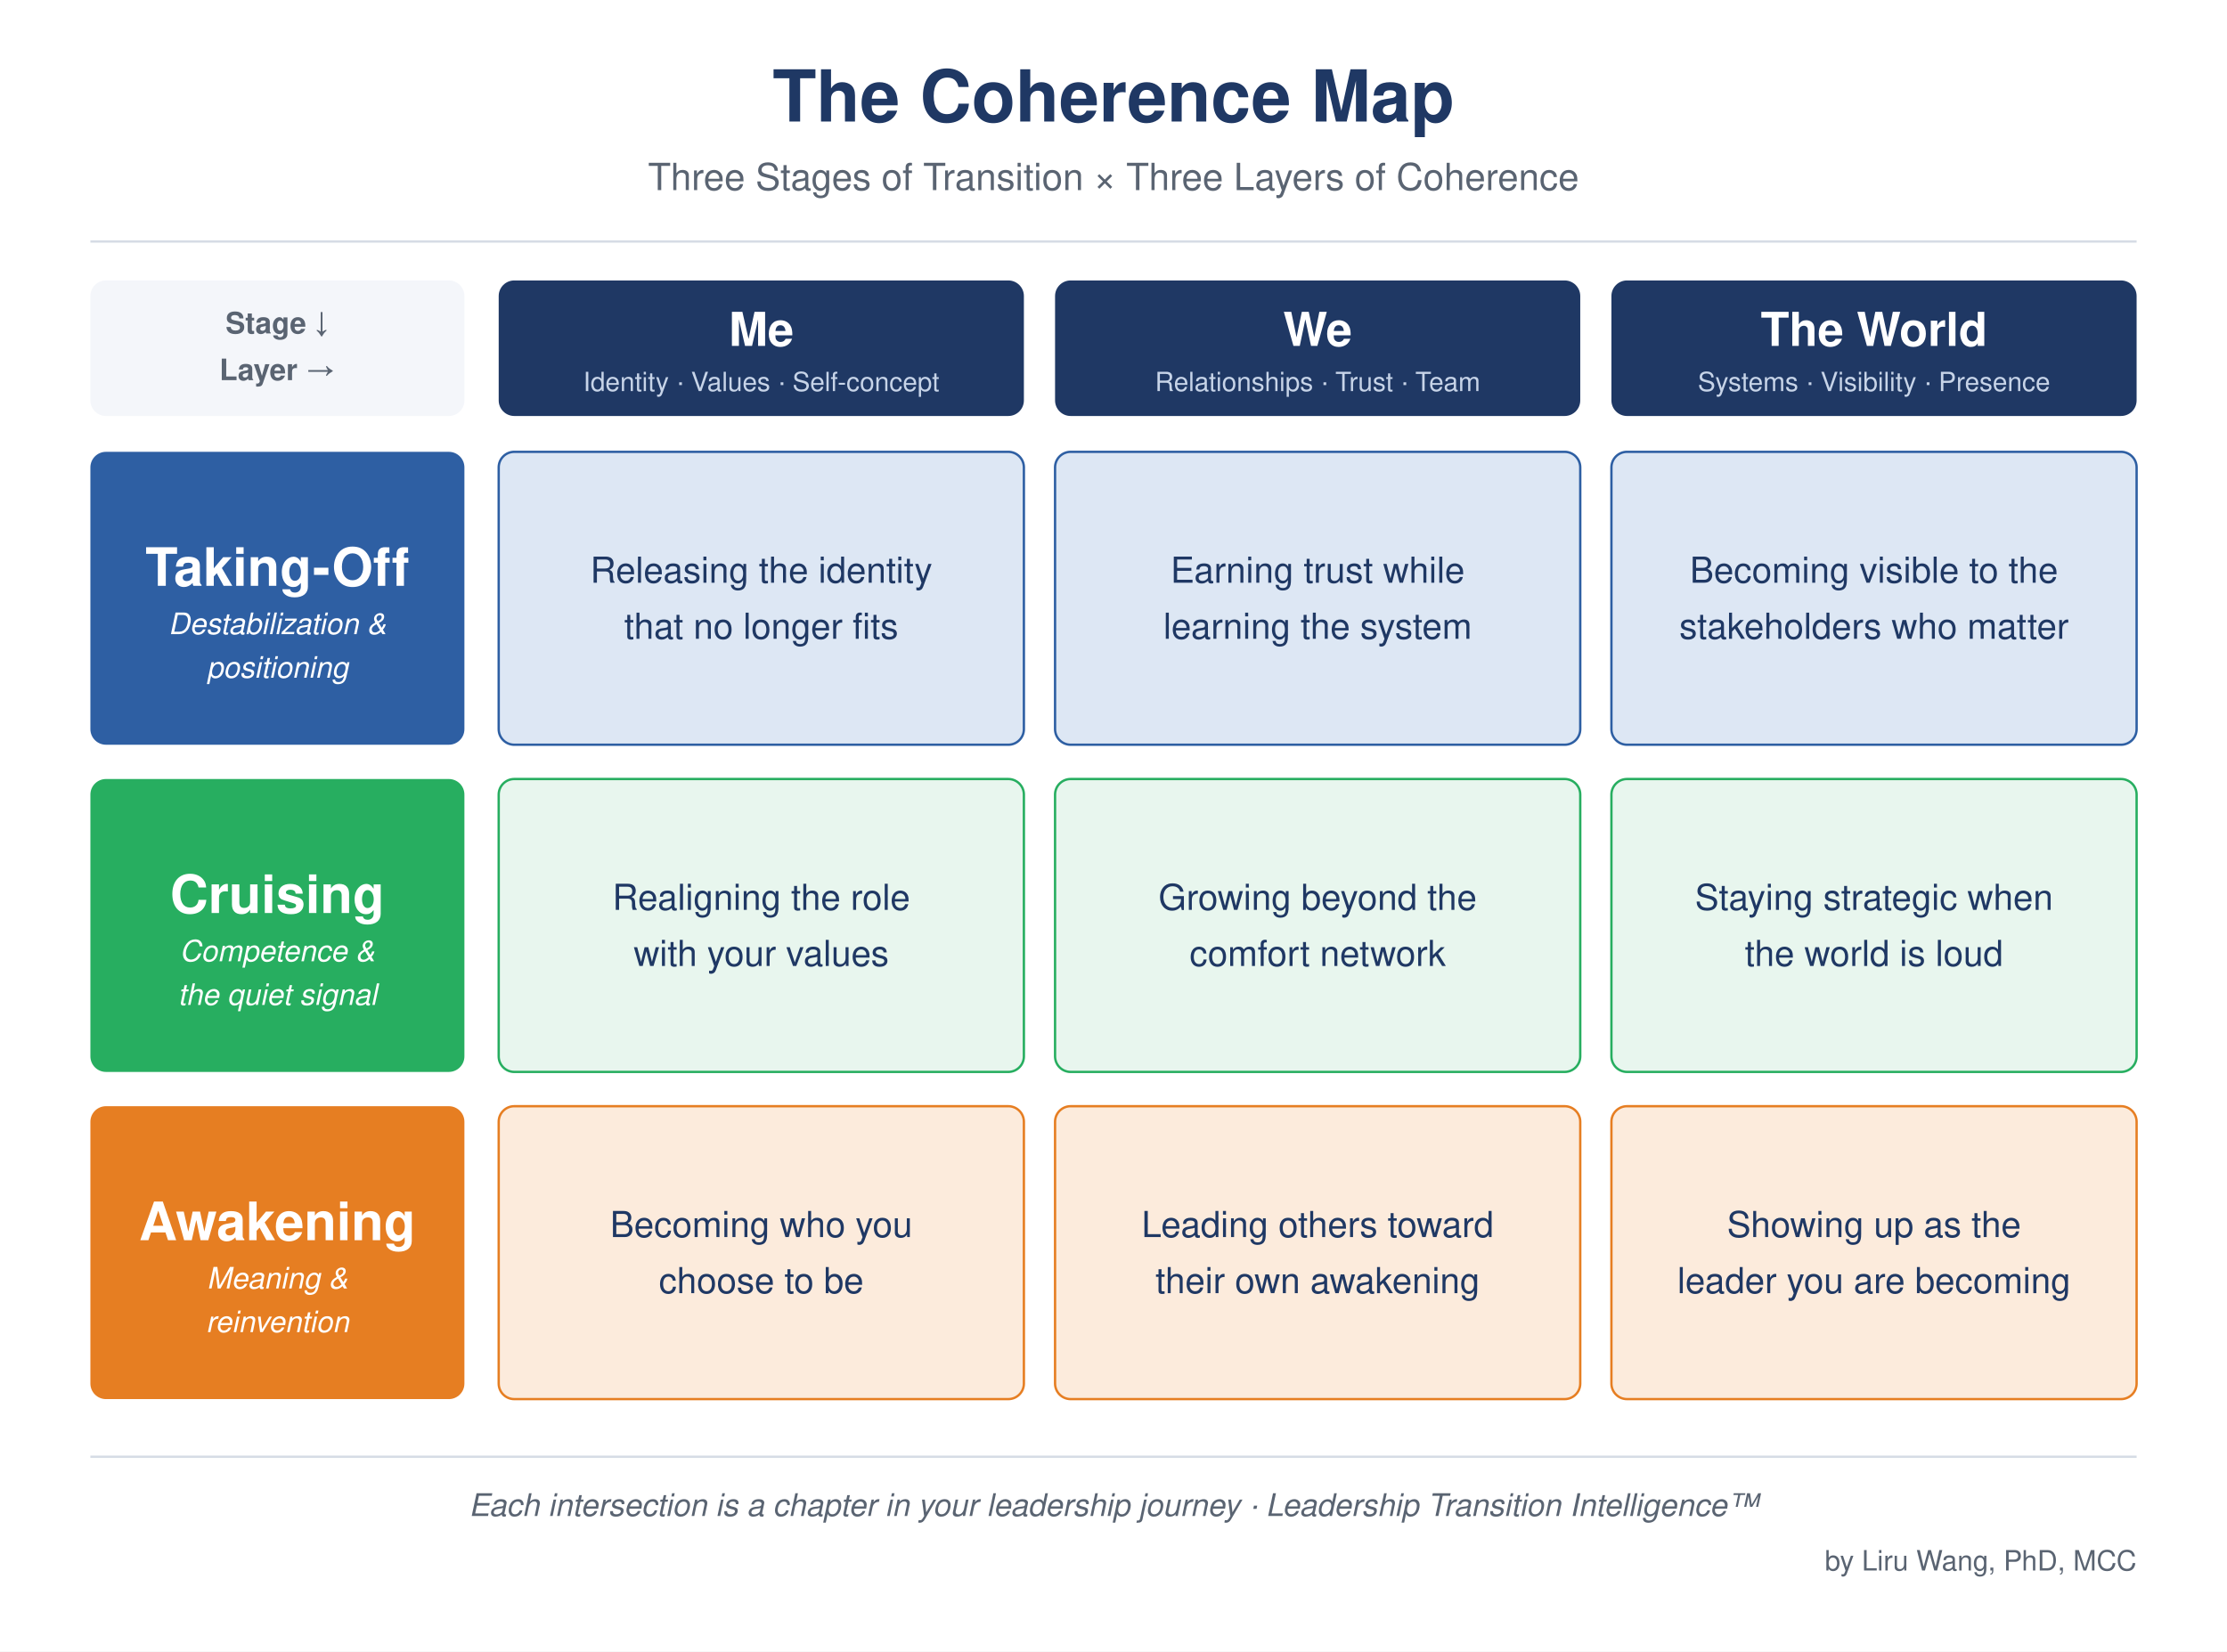
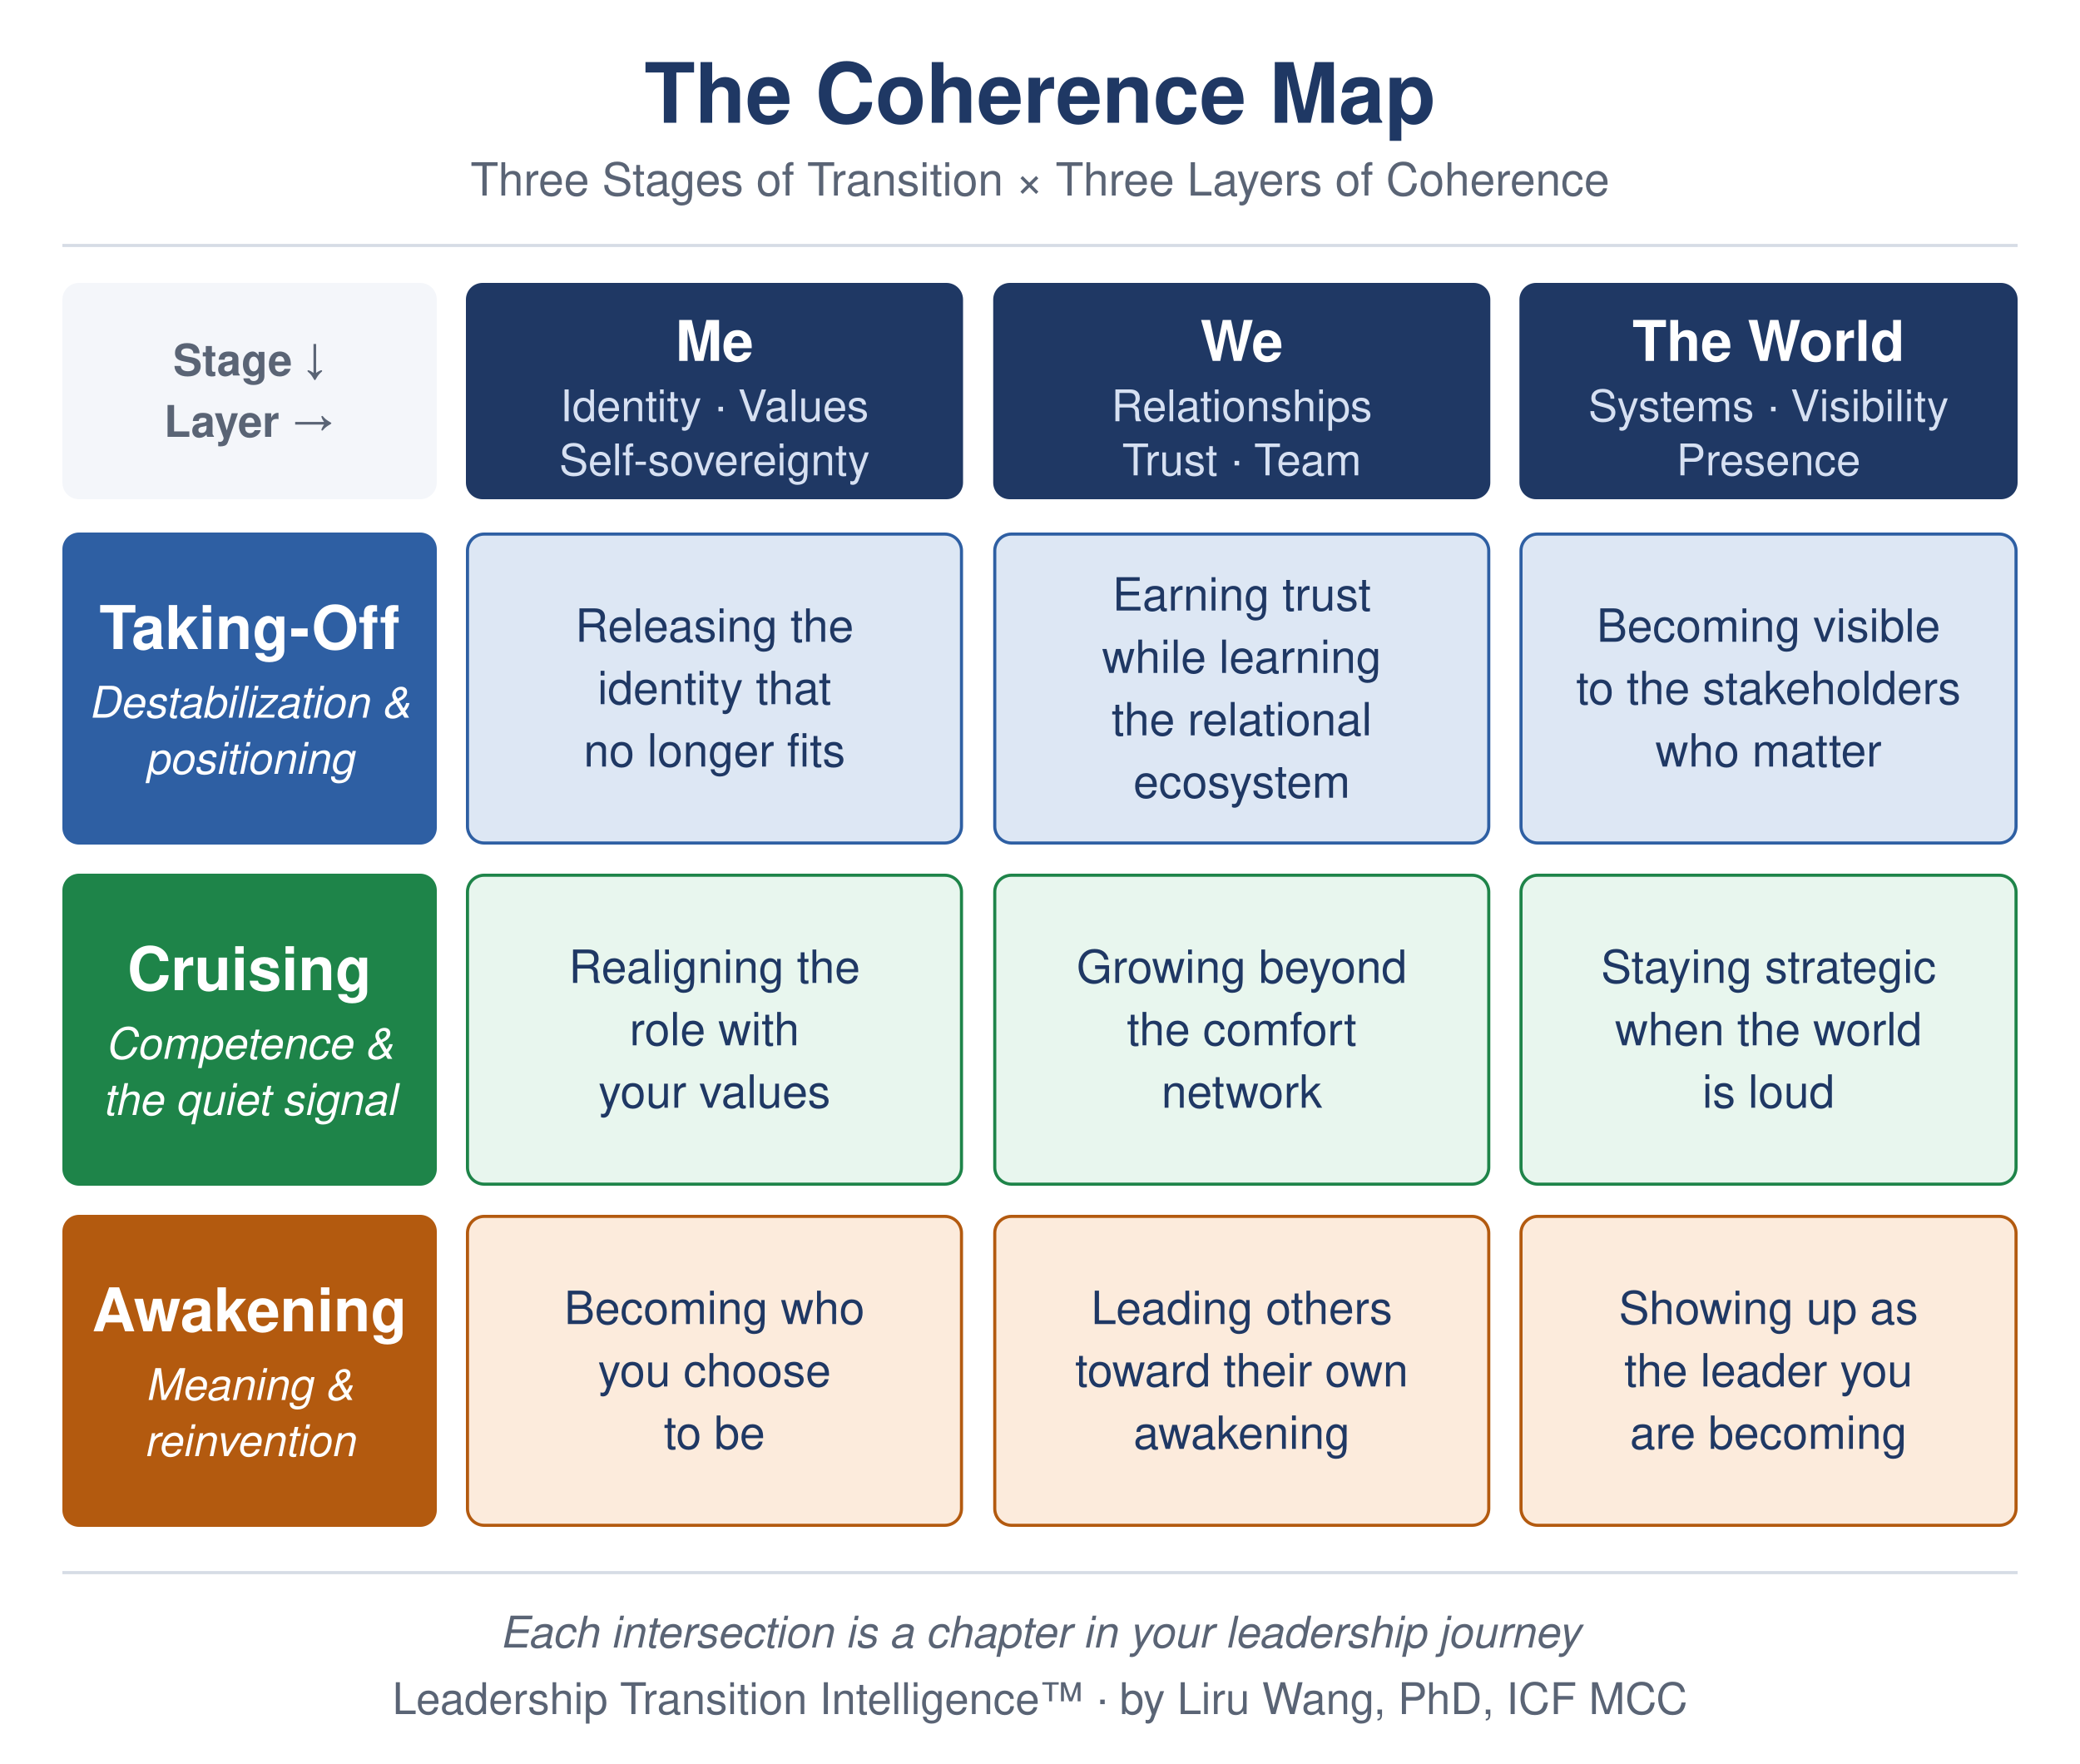
- <svg xmlns="http://www.w3.org/2000/svg" width="1429" height="1060" viewBox="0 0 1429 1060" font-family="Helvetica Neue, Helvetica, Arial, sans-serif">
-   <rect width="1429" height="1060" fill="#FFFFFF" />
-   <text x="714.5" y="78" text-anchor="middle" font-size="46" font-weight="700" fill="#1F3864">The Coherence Map</text>
-   <text x="714.5" y="122" text-anchor="middle" font-size="24" fill="#5A6472">Three Stages of Transition × Three Layers of Coherence</text>
-   <line x1="58" y1="155" x2="1371" y2="155" stroke="#D6DCE5" stroke-width="1.5" />
-   <rect x="58" y="180" width="240" height="87" rx="10" fill="#F4F6FA" />
-   <text x="178.0" y="214" text-anchor="middle" font-size="19" font-weight="600" fill="#5A6472">Stage ↓</text>
-   <text x="178.0" y="244" text-anchor="middle" font-size="19" font-weight="600" fill="#5A6472">Layer →</text>
-   <rect x="320" y="180" width="337" height="87" rx="10" fill="#1F3864" />
-   <text x="488.5" y="222" text-anchor="middle" font-size="30" font-weight="700" fill="#FFFFFF">Me</text>
-   <text x="488.5" y="251" text-anchor="middle" font-size="17" fill="#C7D4E8">Identity · Values · Self-concept</text>
-   <rect x="677" y="180" width="337" height="87" rx="10" fill="#1F3864" />
-   <text x="845.5" y="222" text-anchor="middle" font-size="30" font-weight="700" fill="#FFFFFF">We</text>
-   <text x="845.5" y="251" text-anchor="middle" font-size="17" fill="#C7D4E8">Relationships · Trust · Team</text>
-   <rect x="1034" y="180" width="337" height="87" rx="10" fill="#1F3864" />
-   <text x="1202.5" y="222" text-anchor="middle" font-size="30" font-weight="700" fill="#FFFFFF">The World</text>
-   <text x="1202.5" y="251" text-anchor="middle" font-size="17" fill="#C7D4E8">Systems · Visibility · Presence</text>
-   <rect x="58" y="290" width="240" height="188" rx="10" fill="#2E5FA3" />
-   <text x="178.0" y="376" text-anchor="middle" font-size="34" font-weight="700" fill="#FFFFFF">Taking-Off</text>
-   <text x="178.0" y="407" text-anchor="middle" font-size="19" font-style="italic" fill="#FFFFFF">Destabilization &amp;</text>
-   <text x="178.0" y="435" text-anchor="middle" font-size="19" font-style="italic" fill="#FFFFFF">positioning</text>
-   <rect x="320" y="290" width="337" height="188" rx="10" fill="#DDE7F4" stroke="#2E5FA3" stroke-width="1.5" />
-   <text x="488.5" y="374" text-anchor="middle" font-size="23" fill="#1F3864">Releasing the identity</text>
-   <text x="488.5" y="410" text-anchor="middle" font-size="23" fill="#1F3864">that no longer fits</text>
-   <rect x="677" y="290" width="337" height="188" rx="10" fill="#DDE7F4" stroke="#2E5FA3" stroke-width="1.5" />
-   <text x="845.5" y="374" text-anchor="middle" font-size="23" fill="#1F3864">Earning trust while</text>
-   <text x="845.5" y="410" text-anchor="middle" font-size="23" fill="#1F3864">learning the system</text>
-   <rect x="1034" y="290" width="337" height="188" rx="10" fill="#DDE7F4" stroke="#2E5FA3" stroke-width="1.5" />
-   <text x="1202.5" y="374" text-anchor="middle" font-size="23" fill="#1F3864">Becoming visible to the</text>
-   <text x="1202.5" y="410" text-anchor="middle" font-size="23" fill="#1F3864">stakeholders who matter</text>
-   <rect x="58" y="500" width="240" height="188" rx="10" fill="#27AE60" />
-   <text x="178.0" y="586" text-anchor="middle" font-size="34" font-weight="700" fill="#FFFFFF">Cruising</text>
-   <text x="178.0" y="617" text-anchor="middle" font-size="19" font-style="italic" fill="#FFFFFF">Competence &amp;</text>
-   <text x="178.0" y="645" text-anchor="middle" font-size="19" font-style="italic" fill="#FFFFFF">the quiet signal</text>
-   <rect x="320" y="500" width="337" height="188" rx="10" fill="#E8F6EE" stroke="#27AE60" stroke-width="1.5" />
-   <text x="488.5" y="584" text-anchor="middle" font-size="23" fill="#1F3864">Realigning the role</text>
-   <text x="488.5" y="620" text-anchor="middle" font-size="23" fill="#1F3864">with your values</text>
-   <rect x="677" y="500" width="337" height="188" rx="10" fill="#E8F6EE" stroke="#27AE60" stroke-width="1.5" />
-   <text x="845.5" y="584" text-anchor="middle" font-size="23" fill="#1F3864">Growing beyond the</text>
-   <text x="845.5" y="620" text-anchor="middle" font-size="23" fill="#1F3864">comfort network</text>
-   <rect x="1034" y="500" width="337" height="188" rx="10" fill="#E8F6EE" stroke="#27AE60" stroke-width="1.5" />
-   <text x="1202.5" y="584" text-anchor="middle" font-size="23" fill="#1F3864">Staying strategic when</text>
-   <text x="1202.5" y="620" text-anchor="middle" font-size="23" fill="#1F3864">the world is loud</text>
-   <rect x="58" y="710" width="240" height="188" rx="10" fill="#E67E22" />
-   <text x="178.0" y="796" text-anchor="middle" font-size="34" font-weight="700" fill="#FFFFFF">Awakening</text>
-   <text x="178.0" y="827" text-anchor="middle" font-size="19" font-style="italic" fill="#FFFFFF">Meaning &amp;</text>
-   <text x="178.0" y="855" text-anchor="middle" font-size="19" font-style="italic" fill="#FFFFFF">reinvention</text>
-   <rect x="320" y="710" width="337" height="188" rx="10" fill="#FCEBDC" stroke="#E67E22" stroke-width="1.5" />
-   <text x="488.5" y="794" text-anchor="middle" font-size="23" fill="#1F3864">Becoming who you</text>
-   <text x="488.5" y="830" text-anchor="middle" font-size="23" fill="#1F3864">choose to be</text>
-   <rect x="677" y="710" width="337" height="188" rx="10" fill="#FCEBDC" stroke="#E67E22" stroke-width="1.5" />
-   <text x="845.5" y="794" text-anchor="middle" font-size="23" fill="#1F3864">Leading others toward</text>
-   <text x="845.5" y="830" text-anchor="middle" font-size="23" fill="#1F3864">their own awakening</text>
-   <rect x="1034" y="710" width="337" height="188" rx="10" fill="#FCEBDC" stroke="#E67E22" stroke-width="1.5" />
-   <text x="1202.5" y="794" text-anchor="middle" font-size="23" fill="#1F3864">Showing up as the</text>
-   <text x="1202.5" y="830" text-anchor="middle" font-size="23" fill="#1F3864">leader you are becoming</text>
-   <line x1="58" y1="935" x2="1371" y2="935" stroke="#D6DCE5" stroke-width="1.5" />
-   <text x="714.5" y="973" text-anchor="middle" font-size="20" font-style="italic" fill="#5A6472">Each intersection is a chapter in your leadership journey · Leadership Transition Intelligence™</text>
-   <text x="1371" y="1008" text-anchor="end" font-size="18" fill="#5A6472">by Liru Wang, PhD, MCC</text>
+ <svg xmlns="http://www.w3.org/2000/svg" width="2000" height="1696" viewBox="0 0 2000 1696" font-family="Helvetica Neue, Helvetica, Arial, Liberation Sans, sans-serif" role="img" aria-labelledby="t d">
+   <rect width="2000" height="1696" fill="#ffffff" />
+   <text x="1000" y="118" font-size="80" font-weight="bold" font-style="normal" fill="#1f3864" text-anchor="middle">The Coherence Map</text>
+   <text x="1000" y="188" font-size="44" font-weight="normal" font-style="normal" fill="#5a6475" text-anchor="middle">Three Stages of Transition × Three Layers of Coherence</text>
+   <line x1="60" y1="236" x2="1940" y2="236" stroke="#d6dce5" stroke-width="3" />
+   <rect x="60" y="272" width="360" height="208" rx="16" fill="#f4f6fa" />
+   <text x="240" y="361" font-size="42" font-weight="bold" font-style="normal" fill="#5a6475" text-anchor="middle">Stage ↓</text>
+   <text x="240" y="420" font-size="42" font-weight="bold" font-style="normal" fill="#5a6475" text-anchor="middle">Layer →</text>
+   <rect x="448" y="272" width="478" height="208" rx="16" fill="#1f3864" />
+   <text x="687.0" y="347" font-size="54" font-weight="bold" font-style="normal" fill="#ffffff" text-anchor="middle">Me</text>
+   <text x="687.0" y="405" font-size="42" font-weight="normal" font-style="normal" fill="#d6e0f2" text-anchor="middle">Identity · Values</text>
+   <text x="687.0" y="457" font-size="42" font-weight="normal" font-style="normal" fill="#d6e0f2" text-anchor="middle">Self-sovereignty</text>
+   <rect x="955" y="272" width="478" height="208" rx="16" fill="#1f3864" />
+   <text x="1194.0" y="347" font-size="54" font-weight="bold" font-style="normal" fill="#ffffff" text-anchor="middle">We</text>
+   <text x="1194.0" y="405" font-size="42" font-weight="normal" font-style="normal" fill="#d6e0f2" text-anchor="middle">Relationships</text>
+   <text x="1194.0" y="457" font-size="42" font-weight="normal" font-style="normal" fill="#d6e0f2" text-anchor="middle">Trust · Team</text>
+   <rect x="1461" y="272" width="479" height="208" rx="16" fill="#1f3864" />
+   <text x="1700.5" y="347" font-size="54" font-weight="bold" font-style="normal" fill="#ffffff" text-anchor="middle">The World</text>
+   <text x="1700.5" y="405" font-size="42" font-weight="normal" font-style="normal" fill="#d6e0f2" text-anchor="middle">Systems · Visibility</text>
+   <text x="1700.5" y="457" font-size="42" font-weight="normal" font-style="normal" fill="#d6e0f2" text-anchor="middle">Presence</text>
+   <rect x="60" y="512" width="360" height="300" rx="16" fill="#2e5fa3" />
+   <text x="240" y="624.0" font-size="58" font-weight="bold" font-style="normal" fill="#ffffff" text-anchor="middle">Taking-Off</text>
+   <text x="240" y="690" font-size="42" font-weight="normal" font-style="italic" fill="#ffffff" text-anchor="middle">Destabilization &amp;</text>
+   <text x="240" y="744" font-size="42" font-weight="normal" font-style="italic" fill="#ffffff" text-anchor="middle">positioning</text>
+   <rect x="449.5" y="513.5" width="475" height="297" rx="16" fill="#dde7f4" stroke="#2e5fa3" stroke-width="3" />
+   <text x="687.0" y="617" font-size="44" font-weight="normal" font-style="normal" fill="#1f3864" text-anchor="middle">Releasing the</text>
+   <text x="687.0" y="677" font-size="44" font-weight="normal" font-style="normal" fill="#1f3864" text-anchor="middle">identity that</text>
+   <text x="687.0" y="737" font-size="44" font-weight="normal" font-style="normal" fill="#1f3864" text-anchor="middle">no longer fits</text>
+   <rect x="956.5" y="513.5" width="475" height="297" rx="16" fill="#dde7f4" stroke="#2e5fa3" stroke-width="3" />
+   <text x="1194.0" y="587" font-size="44" font-weight="normal" font-style="normal" fill="#1f3864" text-anchor="middle">Earning trust</text>
+   <text x="1194.0" y="647" font-size="44" font-weight="normal" font-style="normal" fill="#1f3864" text-anchor="middle">while learning</text>
+   <text x="1194.0" y="707" font-size="44" font-weight="normal" font-style="normal" fill="#1f3864" text-anchor="middle">the relational</text>
+   <text x="1194.0" y="767" font-size="44" font-weight="normal" font-style="normal" fill="#1f3864" text-anchor="middle">ecosystem</text>
+   <rect x="1462.5" y="513.5" width="476" height="297" rx="16" fill="#dde7f4" stroke="#2e5fa3" stroke-width="3" />
+   <text x="1700.5" y="617" font-size="44" font-weight="normal" font-style="normal" fill="#1f3864" text-anchor="middle">Becoming visible</text>
+   <text x="1700.5" y="677" font-size="44" font-weight="normal" font-style="normal" fill="#1f3864" text-anchor="middle">to the stakeholders</text>
+   <text x="1700.5" y="737" font-size="44" font-weight="normal" font-style="normal" fill="#1f3864" text-anchor="middle">who matter</text>
+   <rect x="60" y="840" width="360" height="300" rx="16" fill="#1e8449" />
+   <text x="240" y="952.0" font-size="58" font-weight="bold" font-style="normal" fill="#ffffff" text-anchor="middle">Cruising</text>
+   <text x="240" y="1018" font-size="42" font-weight="normal" font-style="italic" fill="#ffffff" text-anchor="middle">Competence &amp;</text>
+   <text x="240" y="1072" font-size="42" font-weight="normal" font-style="italic" fill="#ffffff" text-anchor="middle">the quiet signal</text>
+   <rect x="449.5" y="841.5" width="475" height="297" rx="16" fill="#e8f6ee" stroke="#1e8449" stroke-width="3" />
+   <text x="687.0" y="945" font-size="44" font-weight="normal" font-style="normal" fill="#1f3864" text-anchor="middle">Realigning the</text>
+   <text x="687.0" y="1005" font-size="44" font-weight="normal" font-style="normal" fill="#1f3864" text-anchor="middle">role with</text>
+   <text x="687.0" y="1065" font-size="44" font-weight="normal" font-style="normal" fill="#1f3864" text-anchor="middle">your values</text>
+   <rect x="956.5" y="841.5" width="475" height="297" rx="16" fill="#e8f6ee" stroke="#1e8449" stroke-width="3" />
+   <text x="1194.0" y="945" font-size="44" font-weight="normal" font-style="normal" fill="#1f3864" text-anchor="middle">Growing beyond</text>
+   <text x="1194.0" y="1005" font-size="44" font-weight="normal" font-style="normal" fill="#1f3864" text-anchor="middle">the comfort</text>
+   <text x="1194.0" y="1065" font-size="44" font-weight="normal" font-style="normal" fill="#1f3864" text-anchor="middle">network</text>
+   <rect x="1462.5" y="841.5" width="476" height="297" rx="16" fill="#e8f6ee" stroke="#1e8449" stroke-width="3" />
+   <text x="1700.5" y="945" font-size="44" font-weight="normal" font-style="normal" fill="#1f3864" text-anchor="middle">Staying strategic</text>
+   <text x="1700.5" y="1005" font-size="44" font-weight="normal" font-style="normal" fill="#1f3864" text-anchor="middle">when the world</text>
+   <text x="1700.5" y="1065" font-size="44" font-weight="normal" font-style="normal" fill="#1f3864" text-anchor="middle">is loud</text>
+   <rect x="60" y="1168" width="360" height="300" rx="16" fill="#b35a0f" />
+   <text x="240" y="1280.0" font-size="58" font-weight="bold" font-style="normal" fill="#ffffff" text-anchor="middle">Awakening</text>
+   <text x="240" y="1346" font-size="42" font-weight="normal" font-style="italic" fill="#ffffff" text-anchor="middle">Meaning &amp;</text>
+   <text x="240" y="1400" font-size="42" font-weight="normal" font-style="italic" fill="#ffffff" text-anchor="middle">reinvention</text>
+   <rect x="449.5" y="1169.5" width="475" height="297" rx="16" fill="#fcebdc" stroke="#b35a0f" stroke-width="3" />
+   <text x="687.0" y="1273" font-size="44" font-weight="normal" font-style="normal" fill="#1f3864" text-anchor="middle">Becoming who</text>
+   <text x="687.0" y="1333" font-size="44" font-weight="normal" font-style="normal" fill="#1f3864" text-anchor="middle">you choose</text>
+   <text x="687.0" y="1393" font-size="44" font-weight="normal" font-style="normal" fill="#1f3864" text-anchor="middle">to be</text>
+   <rect x="956.5" y="1169.5" width="475" height="297" rx="16" fill="#fcebdc" stroke="#b35a0f" stroke-width="3" />
+   <text x="1194.0" y="1273" font-size="44" font-weight="normal" font-style="normal" fill="#1f3864" text-anchor="middle">Leading others</text>
+   <text x="1194.0" y="1333" font-size="44" font-weight="normal" font-style="normal" fill="#1f3864" text-anchor="middle">toward their own</text>
+   <text x="1194.0" y="1393" font-size="44" font-weight="normal" font-style="normal" fill="#1f3864" text-anchor="middle">awakening</text>
+   <rect x="1462.5" y="1169.5" width="476" height="297" rx="16" fill="#fcebdc" stroke="#b35a0f" stroke-width="3" />
+   <text x="1700.5" y="1273" font-size="44" font-weight="normal" font-style="normal" fill="#1f3864" text-anchor="middle">Showing up as</text>
+   <text x="1700.5" y="1333" font-size="44" font-weight="normal" font-style="normal" fill="#1f3864" text-anchor="middle">the leader you</text>
+   <text x="1700.5" y="1393" font-size="44" font-weight="normal" font-style="normal" fill="#1f3864" text-anchor="middle">are becoming</text>
+   <line x1="60" y1="1512" x2="1940" y2="1512" stroke="#d6dce5" stroke-width="3" />
+   <text x="1000" y="1584" font-size="42" font-weight="normal" font-style="italic" fill="#5a6475" text-anchor="middle">Each intersection is a chapter in your leadership journey</text>
+   <text x="1000" y="1648" font-size="42" font-weight="normal" font-style="normal" fill="#5a6475" text-anchor="middle">Leadership Transition Intelligence™ · by Liru Wang, PhD, ICF MCC</text>
</svg>
